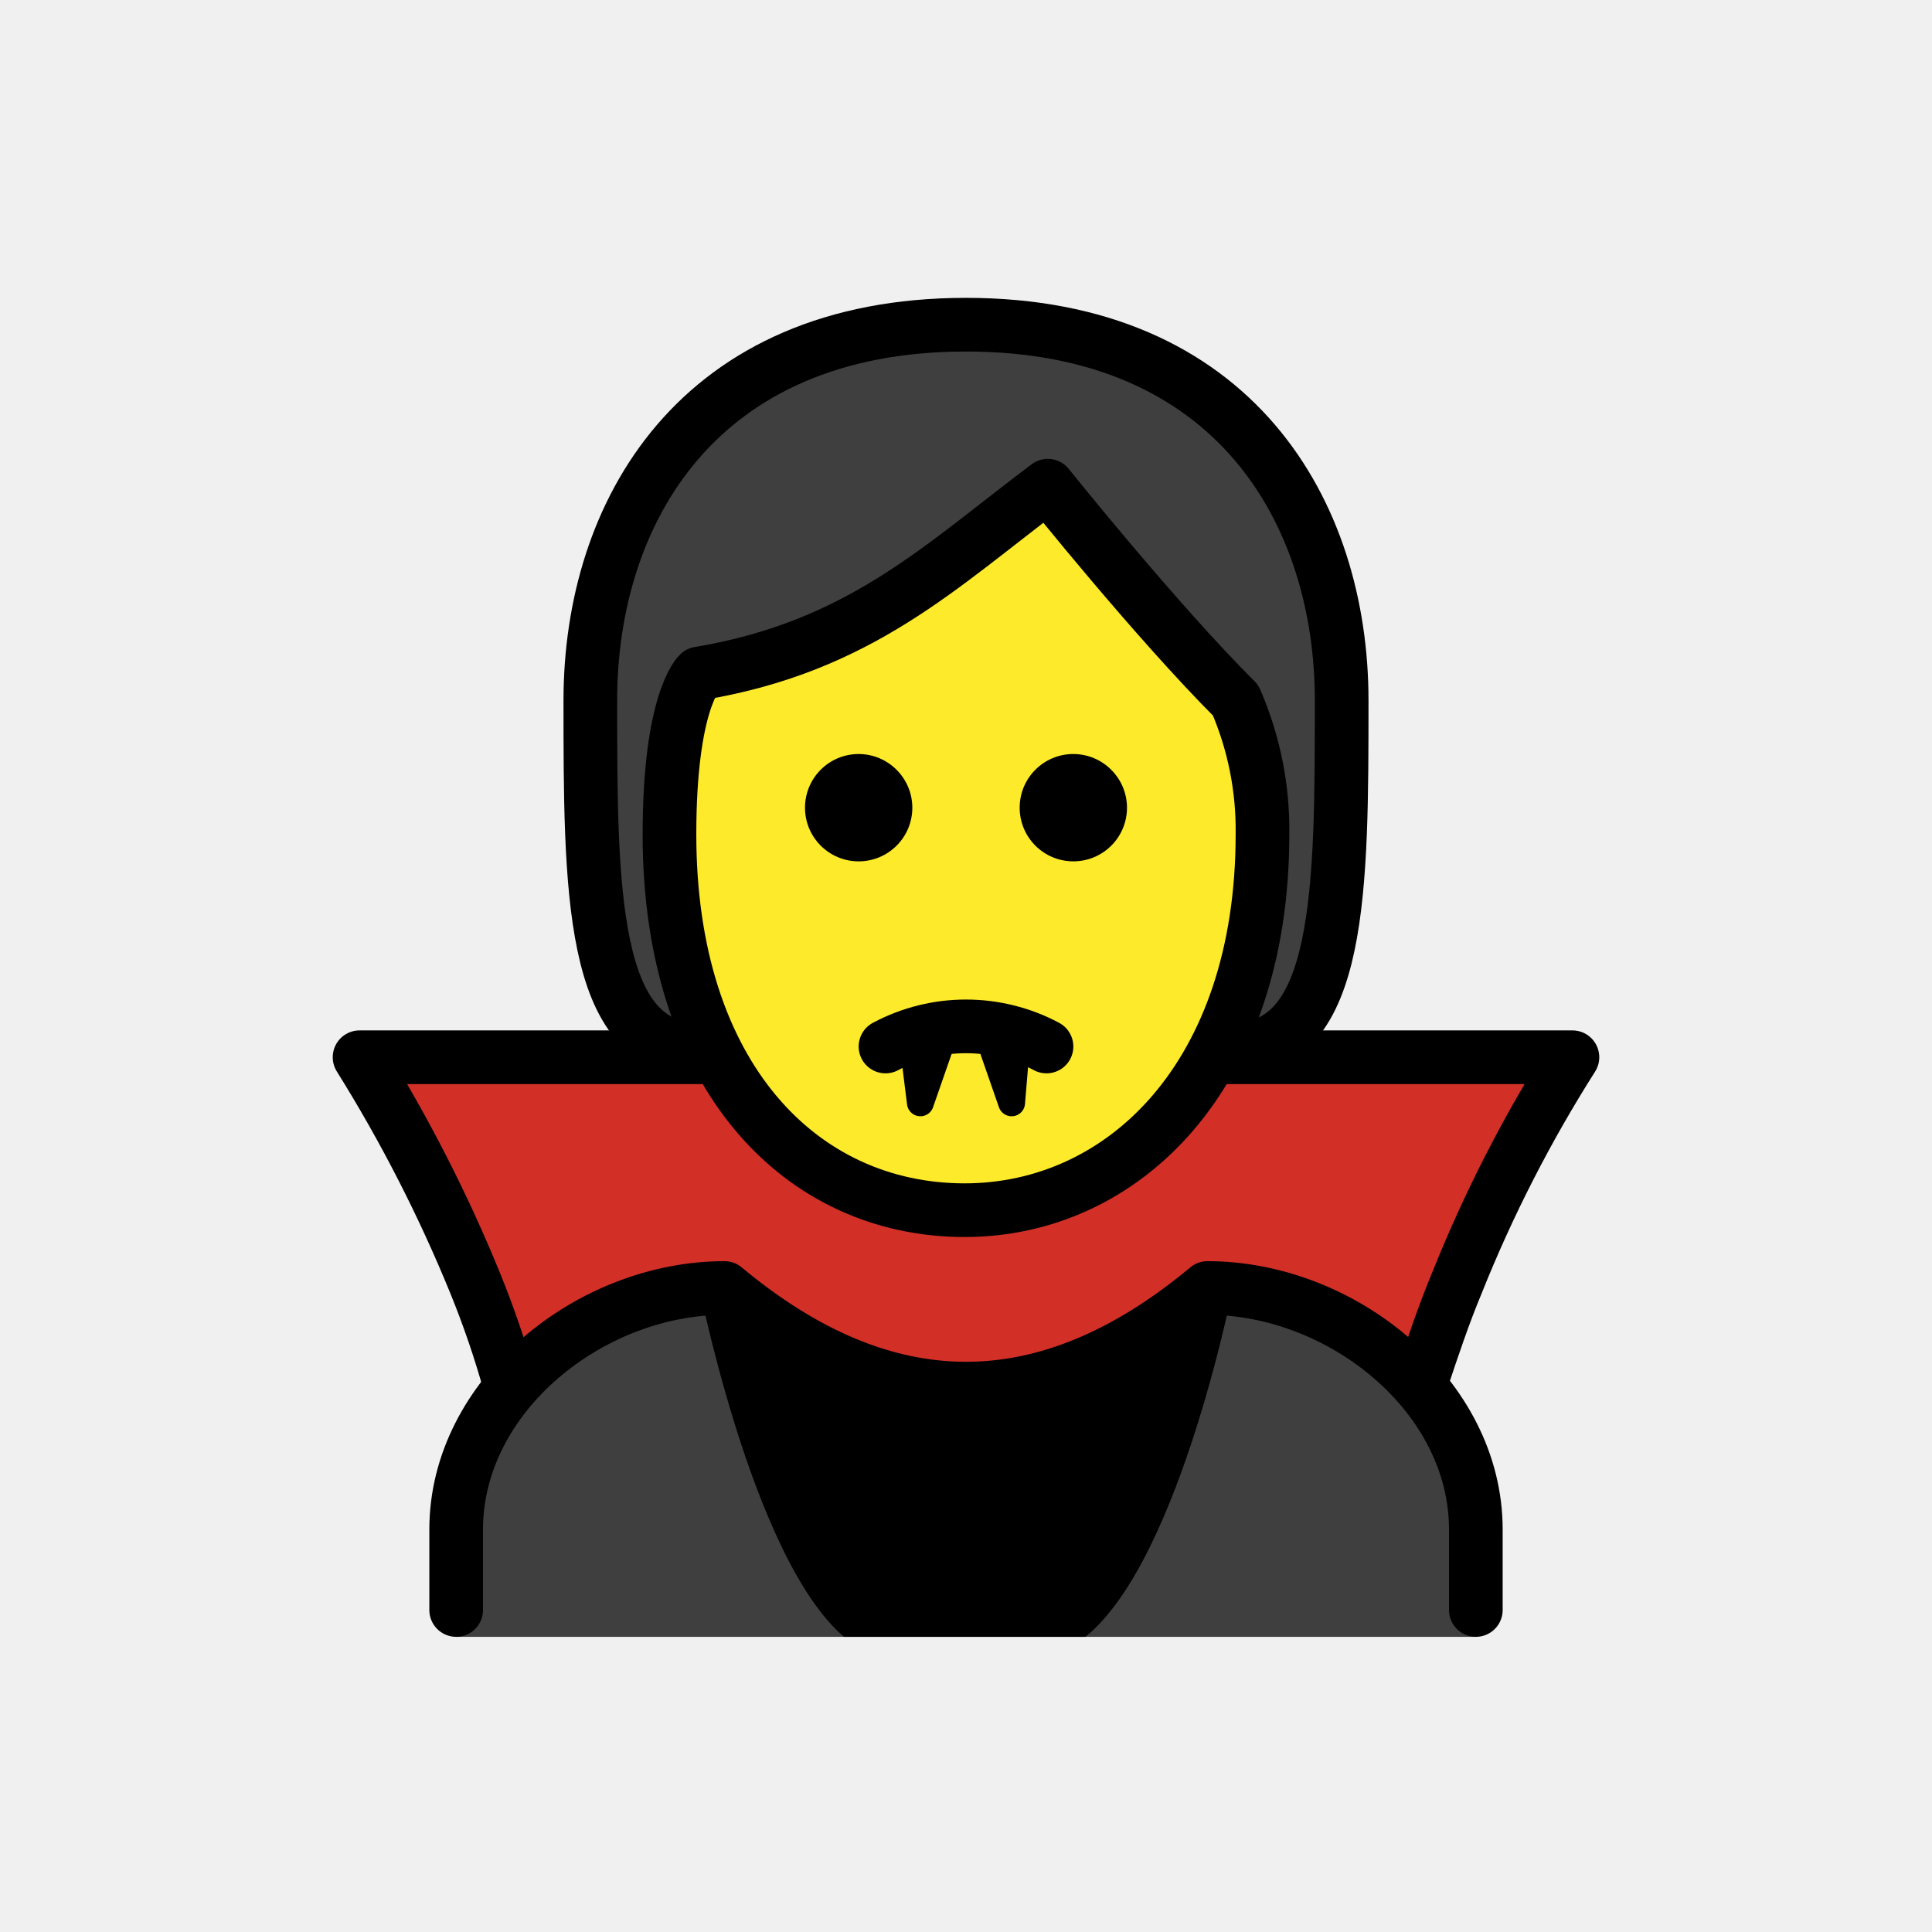
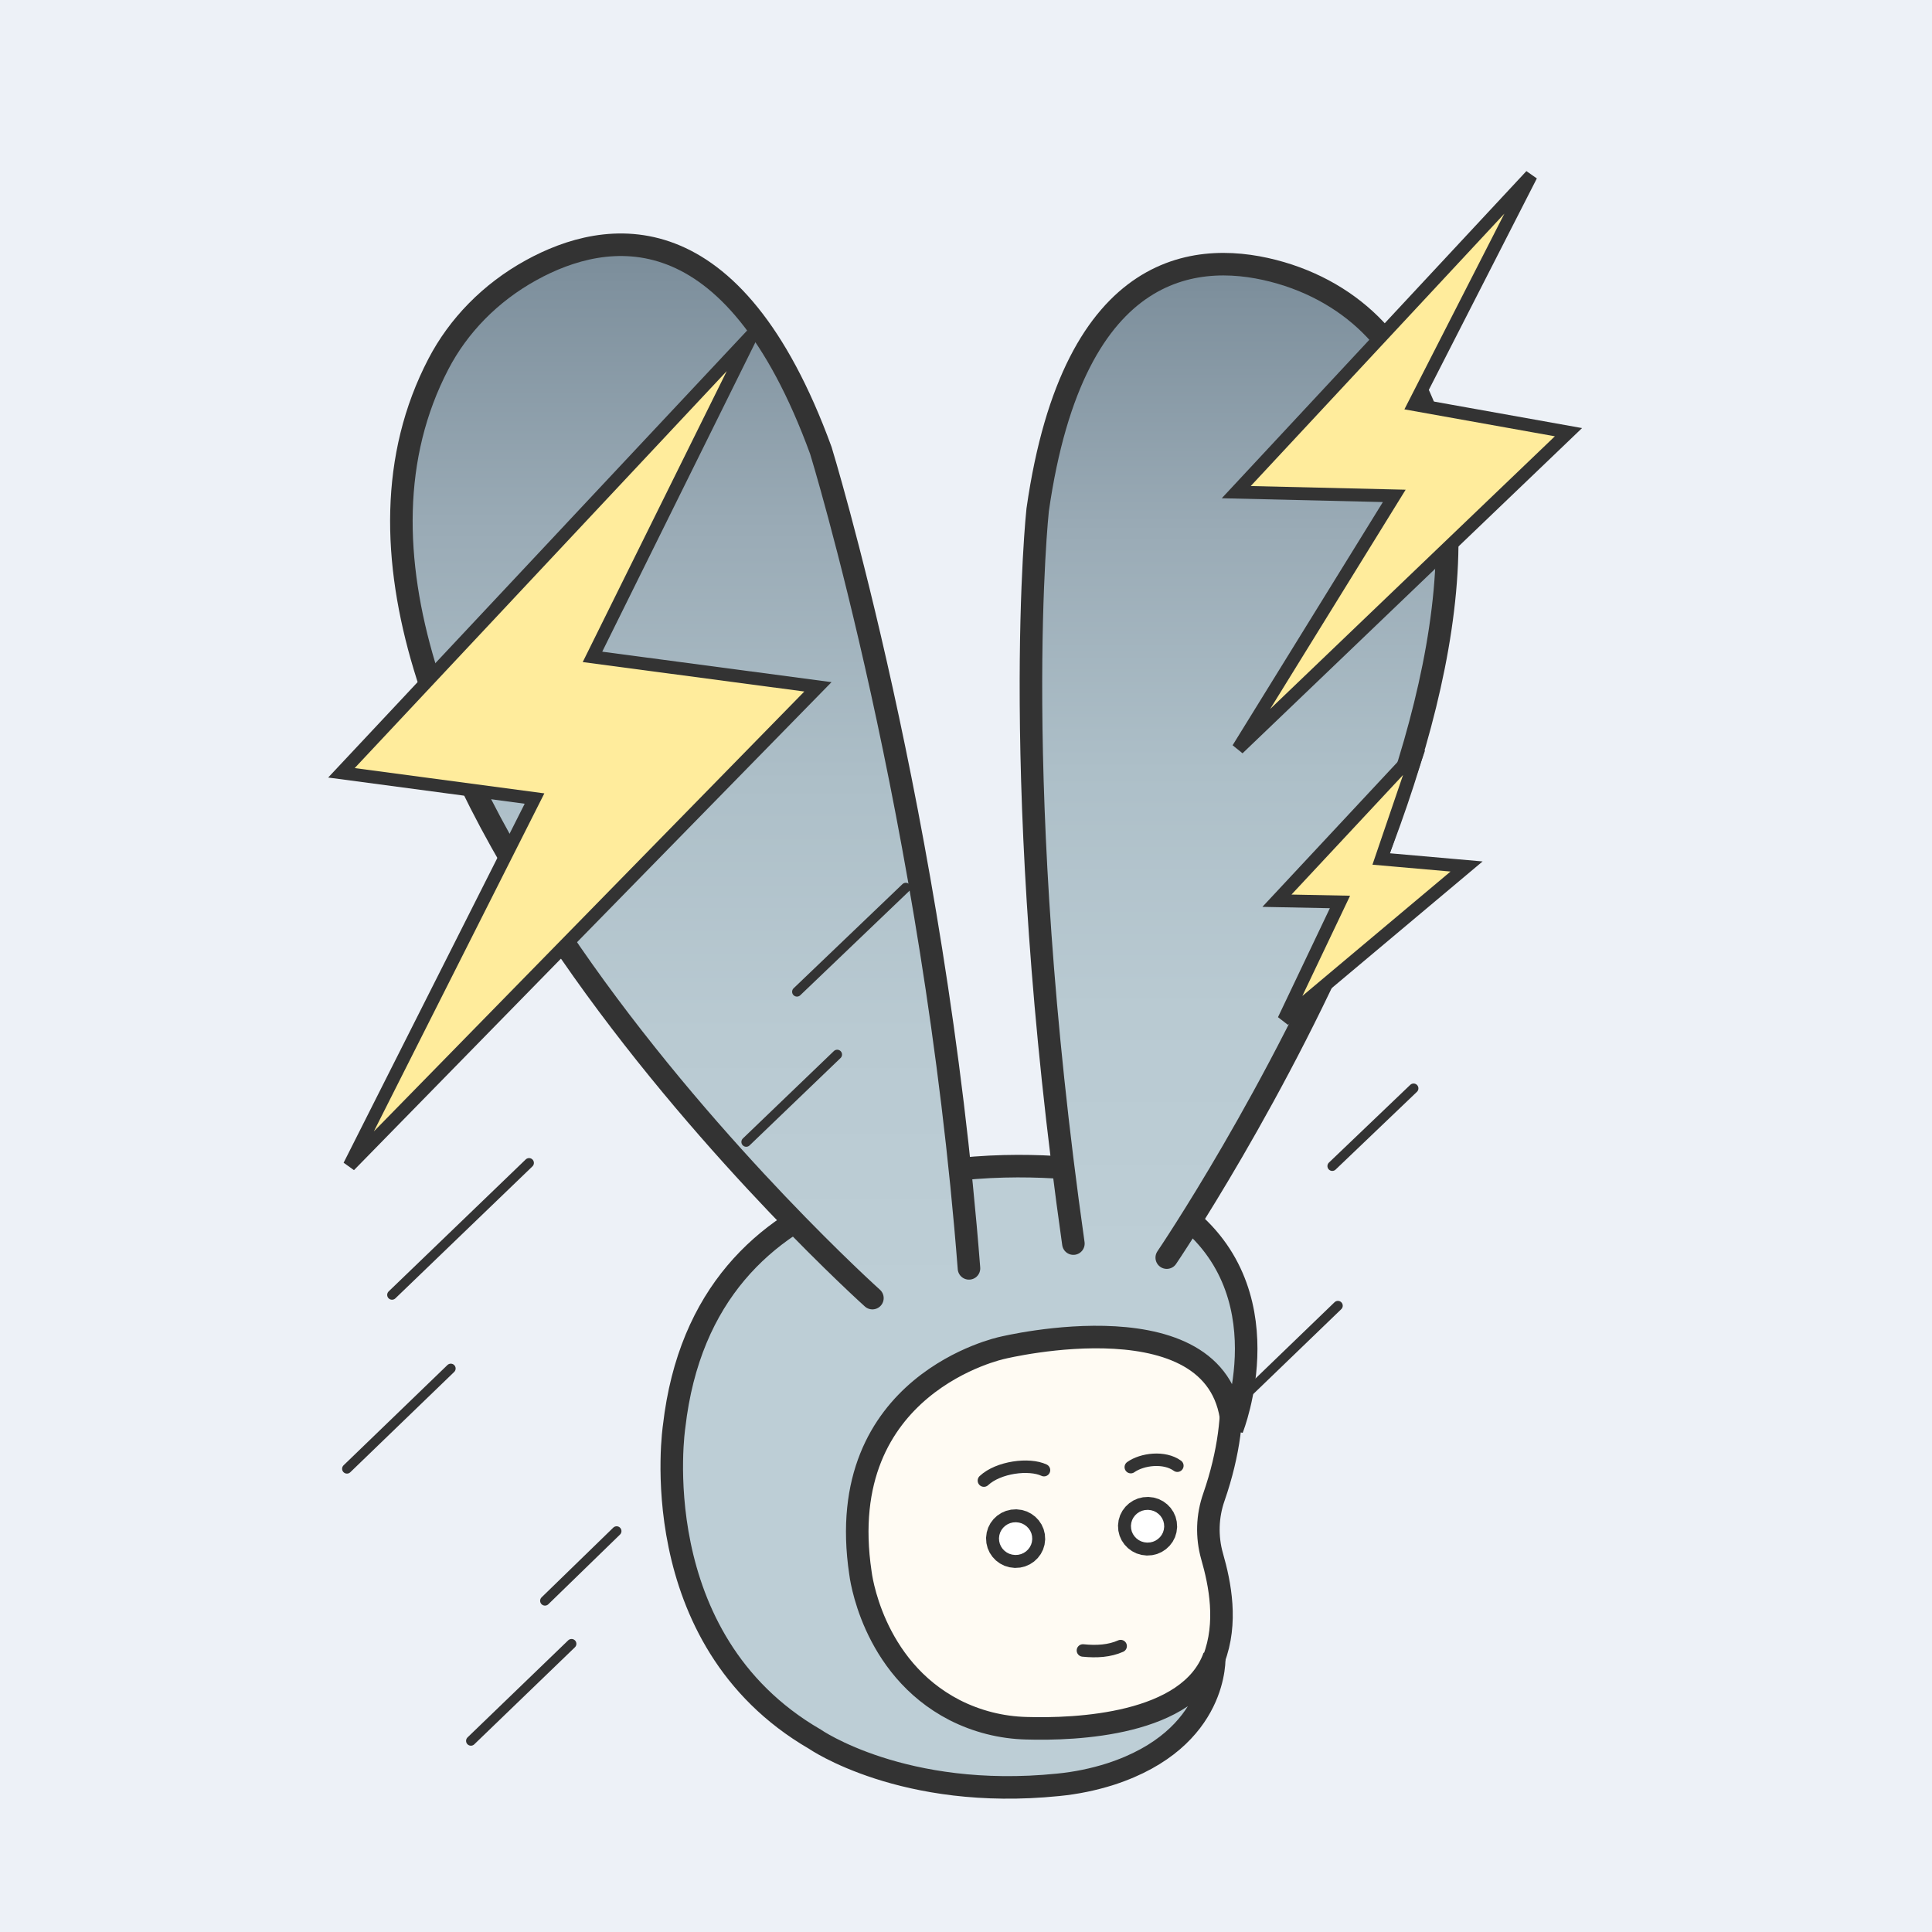
- <svg xmlns="http://www.w3.org/2000/svg" id="emoji" viewBox="0 0 72 72" version="1.1">
-   <g id="hair">
-     <path fill="#3F3F3F" d="M26.1,39.2c-4,0-4-6-4-13s4-14,14-14s14,7,14,14s0,13-4,13" />
+ <svg xmlns="http://www.w3.org/2000/svg" height="1200" node-id="1" sillyvg="true" template-height="1200" template-width="1200" version="1.1" viewBox="0 0 1200 1200" width="1200">
+   <defs node-id="35">
+     <linearGradient gradientUnits="userSpaceOnUse" id="未命名的渐变_40" node-id="5" spreadMethod="pad" x1="425.57" x2="425.57" y1="806.28" y2="152.06">
+       <stop offset="0" stop-color="#bdced6" />
+       <stop offset="0.25" stop-color="#b9cad2" />
+       <stop offset="0.49" stop-color="#adbfc8" />
+       <stop offset="0.73" stop-color="#9aabb6" />
+       <stop offset="0.97" stop-color="#7e909d" />
+       <stop offset="1" stop-color="#7a8c99" />
+     </linearGradient>
+     <linearGradient gradientUnits="userSpaceOnUse" id="未命名的渐变_40-2" node-id="12" spreadMethod="pad" x1="769.6" x2="769.6" y1="781.13" y2="164.08">
+       <stop offset="0" stop-color="#bdced6" />
+       <stop offset="0.25" stop-color="#b9cad2" />
+       <stop offset="0.49" stop-color="#adbfc8" />
+       <stop offset="0.73" stop-color="#9aabb6" />
+       <stop offset="0.97" stop-color="#7e909d" />
+       <stop offset="1" stop-color="#7a8c99" />
+     </linearGradient>
+   </defs>
+   <path d="M 0.00 0.00 L 1200.00 0.00 L 1200.00 1200.00 L 0.00 1200.00 Z" fill="#edf1f7" fill-rule="nonzero" node-id="66" stroke="none" target-height="1200" target-width="1200" target-x="0" target-y="0" />
+   <path d="M 673.91 1084.68 C 772.03 1063.36 762.75 1001.01 752.83 966.56 C 749.43 954.48 749.83 941.65 754.00 929.81 C 763.60 902.06 766.00 878.07 764.62 858.03 C 761.63 816.09 730.35 781.62 688.89 774.59 C 387.89 722.77 485.89 1004.16 485.89 1004.16 C 485.89 1004.16 521.59 1062.69 569.04 1086.06 C 569.00 1086.06 638.83 1101.84 673.91 1084.68 Z" fill="#fffbf3" fill-rule="nonzero" node-id="68" stroke="#333333" stroke-linecap="round" stroke-width="14" target-height="379.07" target-width="384.14" target-x="387.89" target-y="722.77" />
+   <path d="M 702.35 911.26 C 709.35 906.26 723.18 904.51 731.28 910.38" fill="#ffffff" fill-rule="nonzero" node-id="70" stroke="#333333" stroke-linecap="round" stroke-width="7.74" target-height="6.75" target-width="28.93" target-x="702.35" target-y="904.51" />
+   <path d="M 611.12 919.63 C 620.12 911.21 639.24 908.79 648.45 913.14" fill="#ffffff" fill-rule="nonzero" node-id="72" stroke="#333333" stroke-linecap="round" stroke-width="7.74" target-height="10.84" target-width="37.33" target-x="611.12" target-y="908.79" />
+   <path d="M 672.62 1025.13 C 681.15 1026.01 689.12 1025.50 696.06 1022.41" fill="#ffffff" fill-rule="nonzero" node-id="74" stroke="#333333" stroke-linecap="round" stroke-width="7.74" target-height="3.6" target-width="23.44" target-x="672.62" target-y="1022.41" />
+   <path d="M 689.83 1101.89 C 757.21 1079.97 754.17 1028.89 754.17 1028.89 C 738.82 1071.75 667.82 1074.35 637.49 1073.44 C 621.98 1073.06 606.75 1069.20 592.92 1062.16 C 541.00 1035.43 534.43 977.00 534.43 977.00 C 516.81 859.16 622.63 837.15 622.63 837.15 C 622.63 837.15 761.09 803.43 765.35 887.36 C 765.35 887.36 800.05 800.30 730.68 751.53 C 711.91 738.35 689.85 728.00 667.00 725.87 C 607.38 720.24 437.65 721.09 418.72 885.93 C 418.72 885.93 398.72 1017.86 506.00 1080.15 C 506.00 1080.15 561.00 1118.37 657.19 1108.59 C 668.28 1107.52 679.22 1105.27 689.83 1101.89 Z" fill="#bdced6" fill-rule="nonzero" node-id="76" stroke="#333333" stroke-linecap="round" stroke-width="14" target-height="398.13" target-width="401.33" target-x="398.72" target-y="720.24" />
+   <path d="M 541.87 806.28 C 541.87 806.28 152.06 456.65 272.35 226.00 C 284.66 202.40 304.35 181.90 329.94 167.81 C 376.57 142.12 454.94 129.46 509.85 279.81 C 509.85 279.81 580.17 508.56 601.85 787.81" fill="url(#未命名的渐变_40)" fill-rule="nonzero" node-id="78" stroke="#333333" stroke-linecap="round" stroke-width="14" target-height="676.82" target-width="449.79" target-x="152.06" target-y="129.46" />
+   <path d="M 724.69 781.13 C 724.69 781.13 1001.69 373.13 857.11 207.92 C 841.86 190.50 820.75 176.86 795.51 169.49 C 746.35 155.15 667.04 158.75 644.51 316.71 C 644.51 316.71 626.07 486.08 666.70 772.42" fill="url(#未命名的渐变_40-2)" fill-rule="nonzero" node-id="80" stroke="#333333" stroke-linecap="round" stroke-width="14" target-height="625.98" target-width="375.62" target-x="626.07" target-y="155.15" />
+   <g node-id="114">
+     <path d="M 631.20 941.48 L 633.81 941.79 L 636.19 942.50 L 638.39 943.61 L 640.36 945.07 L 642.03 946.81 L 643.40 948.83 L 644.40 951.06 L 644.99 953.45 L 645.16 956.05 L 644.85 958.63 L 644.13 960.98 L 643.01 963.15 L 641.53 965.10 L 639.78 966.75 L 637.73 968.10 L 635.48 969.09 L 633.06 969.68 L 630.44 969.85 L 627.82 969.53 L 625.44 968.82 L 623.25 967.71 L 621.27 966.25 L 619.61 964.51 L 618.24 962.49 L 617.24 960.26 L 616.65 957.87 L 616.47 955.28 L 616.79 952.69 L 617.50 950.34 L 618.62 948.17 L 620.10 946.22 L 621.85 944.58 L 623.91 943.22 L 626.16 942.23 L 628.57 941.65 L 631.20 941.48 Z" fill="#ffffff" fill-rule="nonzero" group-id="1" node-id="84" stroke="#333333" stroke-linecap="round" stroke-width="8" target-height="28.37" target-width="28.69" target-x="616.47" target-y="941.48" />
  </g>
-   <g id="skin">
-     <path fill="#FCEA2B" d="M24.949,31.1c0,9,4.9,14,11,14c5.9,0,11.1-5,11.1-14c0.025-1.719-0.316-3.423-1-5c-3-3-7-8-7-8 c-4,3-7,6-13,7C26.049,25.1,24.949,26.1,24.949,31.1z" />
+   <g node-id="115">
+     <path d="M 713.15 933.78 L 715.77 934.09 L 718.15 934.80 L 720.34 935.91 L 722.32 937.38 L 723.98 939.11 L 725.35 941.14 L 726.35 943.36 L 726.94 945.76 L 727.12 948.35 L 726.80 950.93 L 726.09 953.29 L 724.97 955.46 L 723.49 957.41 L 721.74 959.05 L 719.68 960.41 L 717.43 961.40 L 715.02 961.98 L 712.39 962.15 L 709.78 961.84 L 707.40 961.13 L 705.20 960.02 L 703.23 958.55 L 701.57 956.82 L 700.19 954.79 L 699.19 952.56 L 698.60 950.17 L 698.43 947.58 L 698.74 945.00 L 699.46 942.64 L 700.58 940.47 L 702.06 938.52 L 703.81 936.88 L 705.86 935.52 L 708.11 934.53 L 710.53 933.95 L 713.15 933.78 Z" fill="#ffffff" fill-rule="nonzero" group-id="2" node-id="89" stroke="#333333" stroke-linecap="round" stroke-width="8" target-height="28.37" target-width="28.69" target-x="698.43" target-y="933.78" />
  </g>
-   <g id="color">
-     <path fill="#D22F27" d="M35.65,45.1c-3.4-0.1-8.6-5.7-8.6-5.7h-13.6c1.592,2.716,3.027,5.521,4.3,8.4 c1.281,3.192,2.22,6.51,2.8,9.9h30.9c0.58-3.39,1.519-6.708,2.8-9.9c1.273-2.879,2.708-5.684,4.3-8.4h-13.9 C44.75,39.4,39.15,45.1,35.65,45.1z" />
-     <path fill="#3F3F3F" d="M17,61v-3.8c0-5,5-9,10-9c6,5,12,5,18,0c5,0,10,4,10,9V61H17z" />
-     <path d="M31.45,61h9c3.6-2.9,5.6-13.5,5.6-13.5c-5.767,5-14.333,5-20.1,0C25.95,47.4,27.95,58,31.45,61z" />
-   </g>
-   <g id="line">
-     <path fill="none" stroke="#000000" stroke-linejoin="round" stroke-width="2" d="M26.5,39.4H13.4 c1.669,2.673,3.108,5.483,4.3,8.4c0.507,1.24,0.941,2.509,1.3,3.8" />
-     <path fill="none" stroke="#000000" stroke-linejoin="round" stroke-width="2" d="M53,51.4c0.4-1.2,0.8-2.4,1.3-3.6 c1.171-2.927,2.611-5.739,4.3-8.4H44.7" />
-     <path d="M42,30.1c0,1.105-0.895,2-2,2s-2-0.895-2-2s0.895-2,2-2C41.103,28.103,41.997,28.997,42,30.1" />
-     <path d="M34,30.1c0,1.105-0.895,2-2,2c-1.105,0-2-0.895-2-2s0.895-2,2-2C33.103,28.103,33.997,28.997,34,30.1" />
-     <path fill="none" stroke="#000000" stroke-linecap="round" stroke-linejoin="round" stroke-width="2" d="M33,39 c1.875-1,4.125-1,6,0" />
-     <path fill="none" stroke="#000000" stroke-linecap="round" stroke-linejoin="round" d="M38,38.5 c0.241,0.082,0.475,0.182,0.7,0.3" />
-     <path fill="none" stroke="#000000" stroke-linecap="round" stroke-linejoin="round" stroke-width="2" d="M17,60v-3c0-5,5-9,10-9 c6,5,12,5,18,0c5,0,10,4,10,9v3" />
-     <polygon stroke="#000000" stroke-linecap="round" stroke-linejoin="round" points="34,38.7 34.3,41.1 35.1,38.8 35,38.7" />
-     <polygon stroke="#000000" stroke-linecap="round" stroke-linejoin="round" points="37.9,38.7 37.7,41.1 36.9,38.8 36.8,38.7" />
-     <path fill="none" stroke="#000000" stroke-linejoin="round" stroke-width="2" d="M24.949,31.1c0,9,4.9,14,11,14 c5.9,0,11.1-5,11.1-14c0.025-1.719-0.316-3.423-1-5c-3-3-7-8-7-8c-4,3-7,6-13,7C26.049,25.1,24.949,26.1,24.949,31.1z" />
-     <path fill="none" stroke="#000000" stroke-linecap="round" stroke-linejoin="round" stroke-width="2" d="M26,39.1c-4,0-4-6-4-13 s4-14,14-14s14,7,14,14s0,13-4,13" />
-   </g>
+   <path d="M 212.07 480.01 L 467.00 208.00 L 368.00 408.00 L 508.03 426.60 L 217.00 724.00 L 332.00 496.00 L 212.07 480.01 Z" fill="#ffec9c" fill-rule="nonzero" node-id="92" stroke="#333333" stroke-linecap="round" stroke-width="8" target-height="516" target-width="295.96" target-x="212.07" target-y="208" />
+   <path d="M 767.86 305.68 L 951.00 109.00 L 878.32 251.27 L 974.20 268.44 L 769.00 465.00 L 866.00 308.00 L 767.86 305.68 Z" fill="#ffec9c" fill-rule="nonzero" node-id="94" stroke="#333333" stroke-linecap="round" stroke-width="8" target-height="356" target-width="206.34" target-x="767.86" target-y="109" />
+   <path d="M 793.13 559.45 L 881.28 464.96 L 857.89 533.53 L 910.91 538.19 L 797.39 633.50 L 832.28 560.23 L 793.13 559.45 Z" fill="#ffec9c" fill-rule="nonzero" node-id="96" stroke="#333333" stroke-linecap="round" stroke-width="8" target-height="168.54" target-width="117.78" target-x="793.13" target-y="464.96" />
+   <path d="M 328.61 722.31 L 243.49 804.28" fill="#ff8d8d" fill-rule="nonzero" node-id="98" stroke="#333333" stroke-linecap="round" stroke-width="6" target-height="81.97" target-width="85.12" target-x="243.49" target-y="722.31" />
+   <path d="M 280.00 850.00 L 215.49 912.28" fill="#ff8d8d" fill-rule="nonzero" node-id="100" stroke="#333333" stroke-linecap="round" stroke-width="6" target-height="62.28" target-width="64.51" target-x="215.49" target-y="850" />
+   <path d="M 562.61 551.31 L 495.00 616.00" fill="#ff8d8d" fill-rule="nonzero" node-id="102" stroke="#333333" stroke-linecap="round" stroke-width="6" target-height="64.69" target-width="67.61" target-x="495" target-y="551.31" />
+   <path d="M 520.00 655.00 L 463.49 709.28" fill="#ff8d8d" fill-rule="nonzero" node-id="104" stroke="#333333" stroke-linecap="round" stroke-width="6" target-height="54.28" target-width="56.51" target-x="463.49" target-y="655" />
+   <path d="M 383.00 951.00 L 338.49 994.28" fill="#ff8d8d" fill-rule="nonzero" node-id="106" stroke="#333333" stroke-linecap="round" stroke-width="6" target-height="43.28" target-width="44.51" target-x="338.49" target-y="951" />
+   <path d="M 878.00 676.00 L 827.49 724.28" fill="#ff8d8d" fill-rule="nonzero" node-id="108" stroke="#333333" stroke-linecap="round" stroke-width="6" target-height="48.28" target-width="50.51" target-x="827.49" target-y="676" />
+   <path d="M 831.00 811.00 L 768.49 871.28" fill="#ff8d8d" fill-rule="nonzero" node-id="110" stroke="#333333" stroke-linecap="round" stroke-width="6" target-height="60.28" target-width="62.51" target-x="768.49" target-y="811" />
+   <path d="M 355.00 1021.00 L 292.49 1081.28" fill="#ff8d8d" fill-rule="nonzero" node-id="112" stroke="#333333" stroke-linecap="round" stroke-width="6" target-height="60.28" target-width="62.51" target-x="292.49" target-y="1021" />
</svg>
